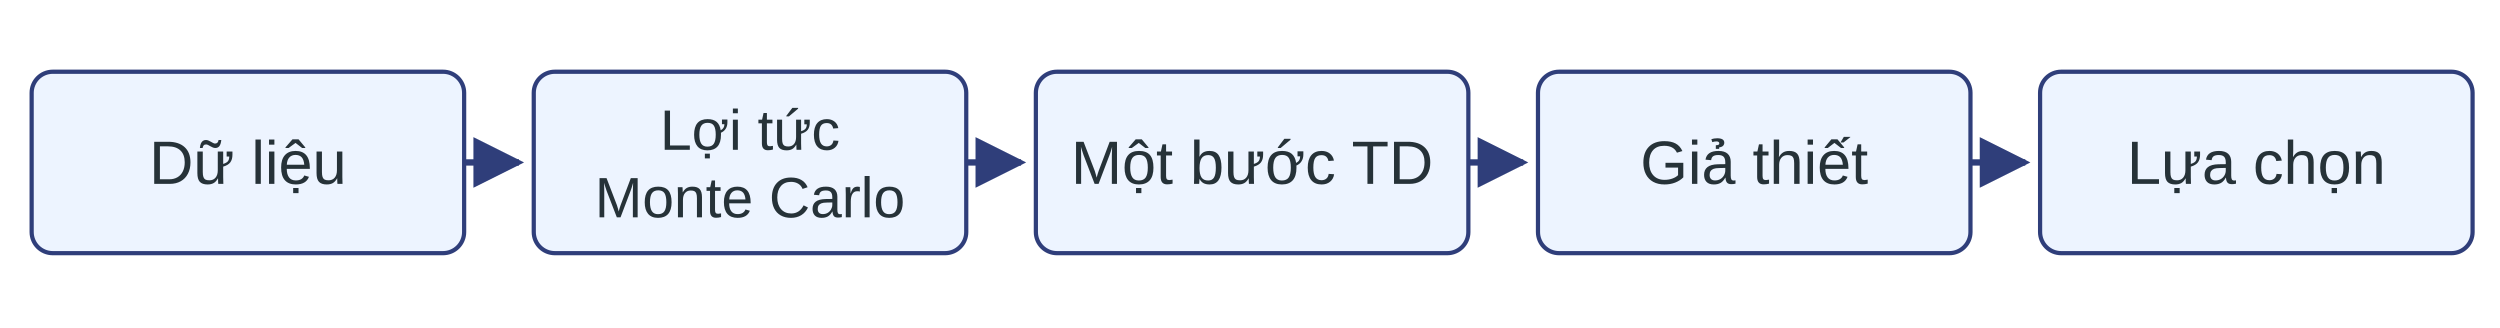
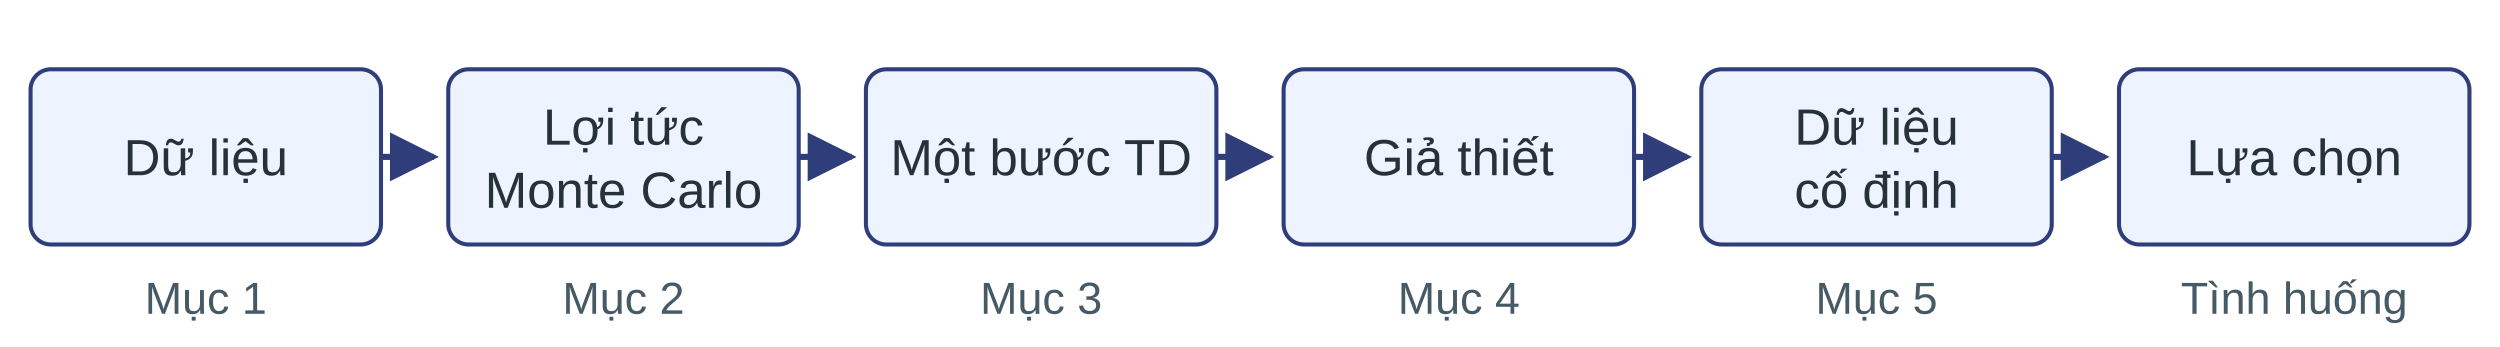
- <svg xmlns="http://www.w3.org/2000/svg" width="1185" height="155" viewBox="0 0 1185 155" role="img" aria-labelledby="title desc">
+ <svg xmlns="http://www.w3.org/2000/svg" width="1227" height="170" viewBox="0 0 1227 170" role="img" aria-labelledby="title desc">
  <defs>
    <marker id="arr" viewBox="0 0 10 10" refX="9" refY="5" markerWidth="8" markerHeight="8" orient="auto-start-reverse">
      <path d="M0 0 L10 5 L0 10 Z" fill="#2F3E7A" />
    </marker>
  </defs>
  <g font-family="Arial, sans-serif">
-     <rect x="15" y="34" width="205" height="86" rx="10" fill="#EDF4FF" stroke="#2F3E7A" stroke-width="2" />
-     <text x="117.5" y="87.15" text-anchor="middle" font-size="29" fill="#263238" font-weight="400">Dữ liệu</text>
-     <path d="M220 77 L246 77" stroke="#2F3E7A" stroke-width="3" fill="none" marker-end="url(#arr)" />
-     <rect x="253" y="34" width="205" height="86" rx="10" fill="#EDF4FF" stroke="#2F3E7A" stroke-width="2" />
-     <text x="355.5" y="71" text-anchor="middle" font-size="27" fill="#263238" font-weight="400">Lợi tức</text>
-     <text x="355.5" y="103" text-anchor="middle" font-size="27" fill="#263238" font-weight="400">Monte Carlo</text>
-     <path d="M458 77 L484 77" stroke="#2F3E7A" stroke-width="3" fill="none" marker-end="url(#arr)" />
-     <rect x="491" y="34" width="205" height="86" rx="10" fill="#EDF4FF" stroke="#2F3E7A" stroke-width="2" />
-     <text x="593.5" y="87.15" text-anchor="middle" font-size="29" fill="#263238" font-weight="400">Một bước TD</text>
-     <path d="M696 77 L722 77" stroke="#2F3E7A" stroke-width="3" fill="none" marker-end="url(#arr)" />
-     <rect x="729" y="34" width="205" height="86" rx="10" fill="#EDF4FF" stroke="#2F3E7A" stroke-width="2" />
-     <text x="831.5" y="87.15" text-anchor="middle" font-size="29" fill="#263238" font-weight="400">Giả thiết</text>
-     <path d="M934 77 L960 77" stroke="#2F3E7A" stroke-width="3" fill="none" marker-end="url(#arr)" />
-     <rect x="967" y="34" width="205" height="86" rx="10" fill="#EDF4FF" stroke="#2F3E7A" stroke-width="2" />
-     <text x="1069.5" y="87.15" text-anchor="middle" font-size="29" fill="#263238" font-weight="400">Lựa chọn</text>
+     <rect x="15" y="34" width="172" height="86" rx="10" fill="#EDF4FF" stroke="#2F3E7A" stroke-width="2" />
+     <text x="101.0" y="86" text-anchor="middle" font-size="25" fill="#263238">Dữ liệu</text>
+     <text x="101.0" y="154" text-anchor="middle" font-size="22" fill="#455A64">Mục 1</text>
+     <path d="M187 77 L213 77" stroke="#2F3E7A" stroke-width="3" fill="none" marker-end="url(#arr)" />
+     <rect x="220" y="34" width="172" height="86" rx="10" fill="#EDF4FF" stroke="#2F3E7A" stroke-width="2" />
+     <text x="306.0" y="71" text-anchor="middle" font-size="25" fill="#263238">Lợi tức</text>
+     <text x="306.0" y="102" text-anchor="middle" font-size="25" fill="#263238">Monte Carlo</text>
+     <text x="306.0" y="154" text-anchor="middle" font-size="22" fill="#455A64">Mục 2</text>
+     <path d="M392 77 L418 77" stroke="#2F3E7A" stroke-width="3" fill="none" marker-end="url(#arr)" />
+     <rect x="425" y="34" width="172" height="86" rx="10" fill="#EDF4FF" stroke="#2F3E7A" stroke-width="2" />
+     <text x="511.0" y="86" text-anchor="middle" font-size="25" fill="#263238">Một bước TD</text>
+     <text x="511.0" y="154" text-anchor="middle" font-size="22" fill="#455A64">Mục 3</text>
+     <path d="M597 77 L623 77" stroke="#2F3E7A" stroke-width="3" fill="none" marker-end="url(#arr)" />
+     <rect x="630" y="34" width="172" height="86" rx="10" fill="#EDF4FF" stroke="#2F3E7A" stroke-width="2" />
+     <text x="716.0" y="86" text-anchor="middle" font-size="25" fill="#263238">Giả thiết</text>
+     <text x="716.0" y="154" text-anchor="middle" font-size="22" fill="#455A64">Mục 4</text>
+     <path d="M802 77 L828 77" stroke="#2F3E7A" stroke-width="3" fill="none" marker-end="url(#arr)" />
+     <rect x="835" y="34" width="172" height="86" rx="10" fill="#EDF4FF" stroke="#2F3E7A" stroke-width="2" />
+     <text x="921.0" y="71" text-anchor="middle" font-size="25" fill="#263238">Dữ liệu</text>
+     <text x="921.0" y="102" text-anchor="middle" font-size="25" fill="#263238">cố định</text>
+     <text x="921.0" y="154" text-anchor="middle" font-size="22" fill="#455A64">Mục 5</text>
+     <path d="M1007 77 L1033 77" stroke="#2F3E7A" stroke-width="3" fill="none" marker-end="url(#arr)" />
+     <rect x="1040" y="34" width="172" height="86" rx="10" fill="#EDF4FF" stroke="#2F3E7A" stroke-width="2" />
+     <text x="1126.0" y="86" text-anchor="middle" font-size="25" fill="#263238">Lựa chọn</text>
+     <text x="1126.0" y="154" text-anchor="middle" font-size="22" fill="#455A64">Tình huống</text>
  </g>
</svg>
